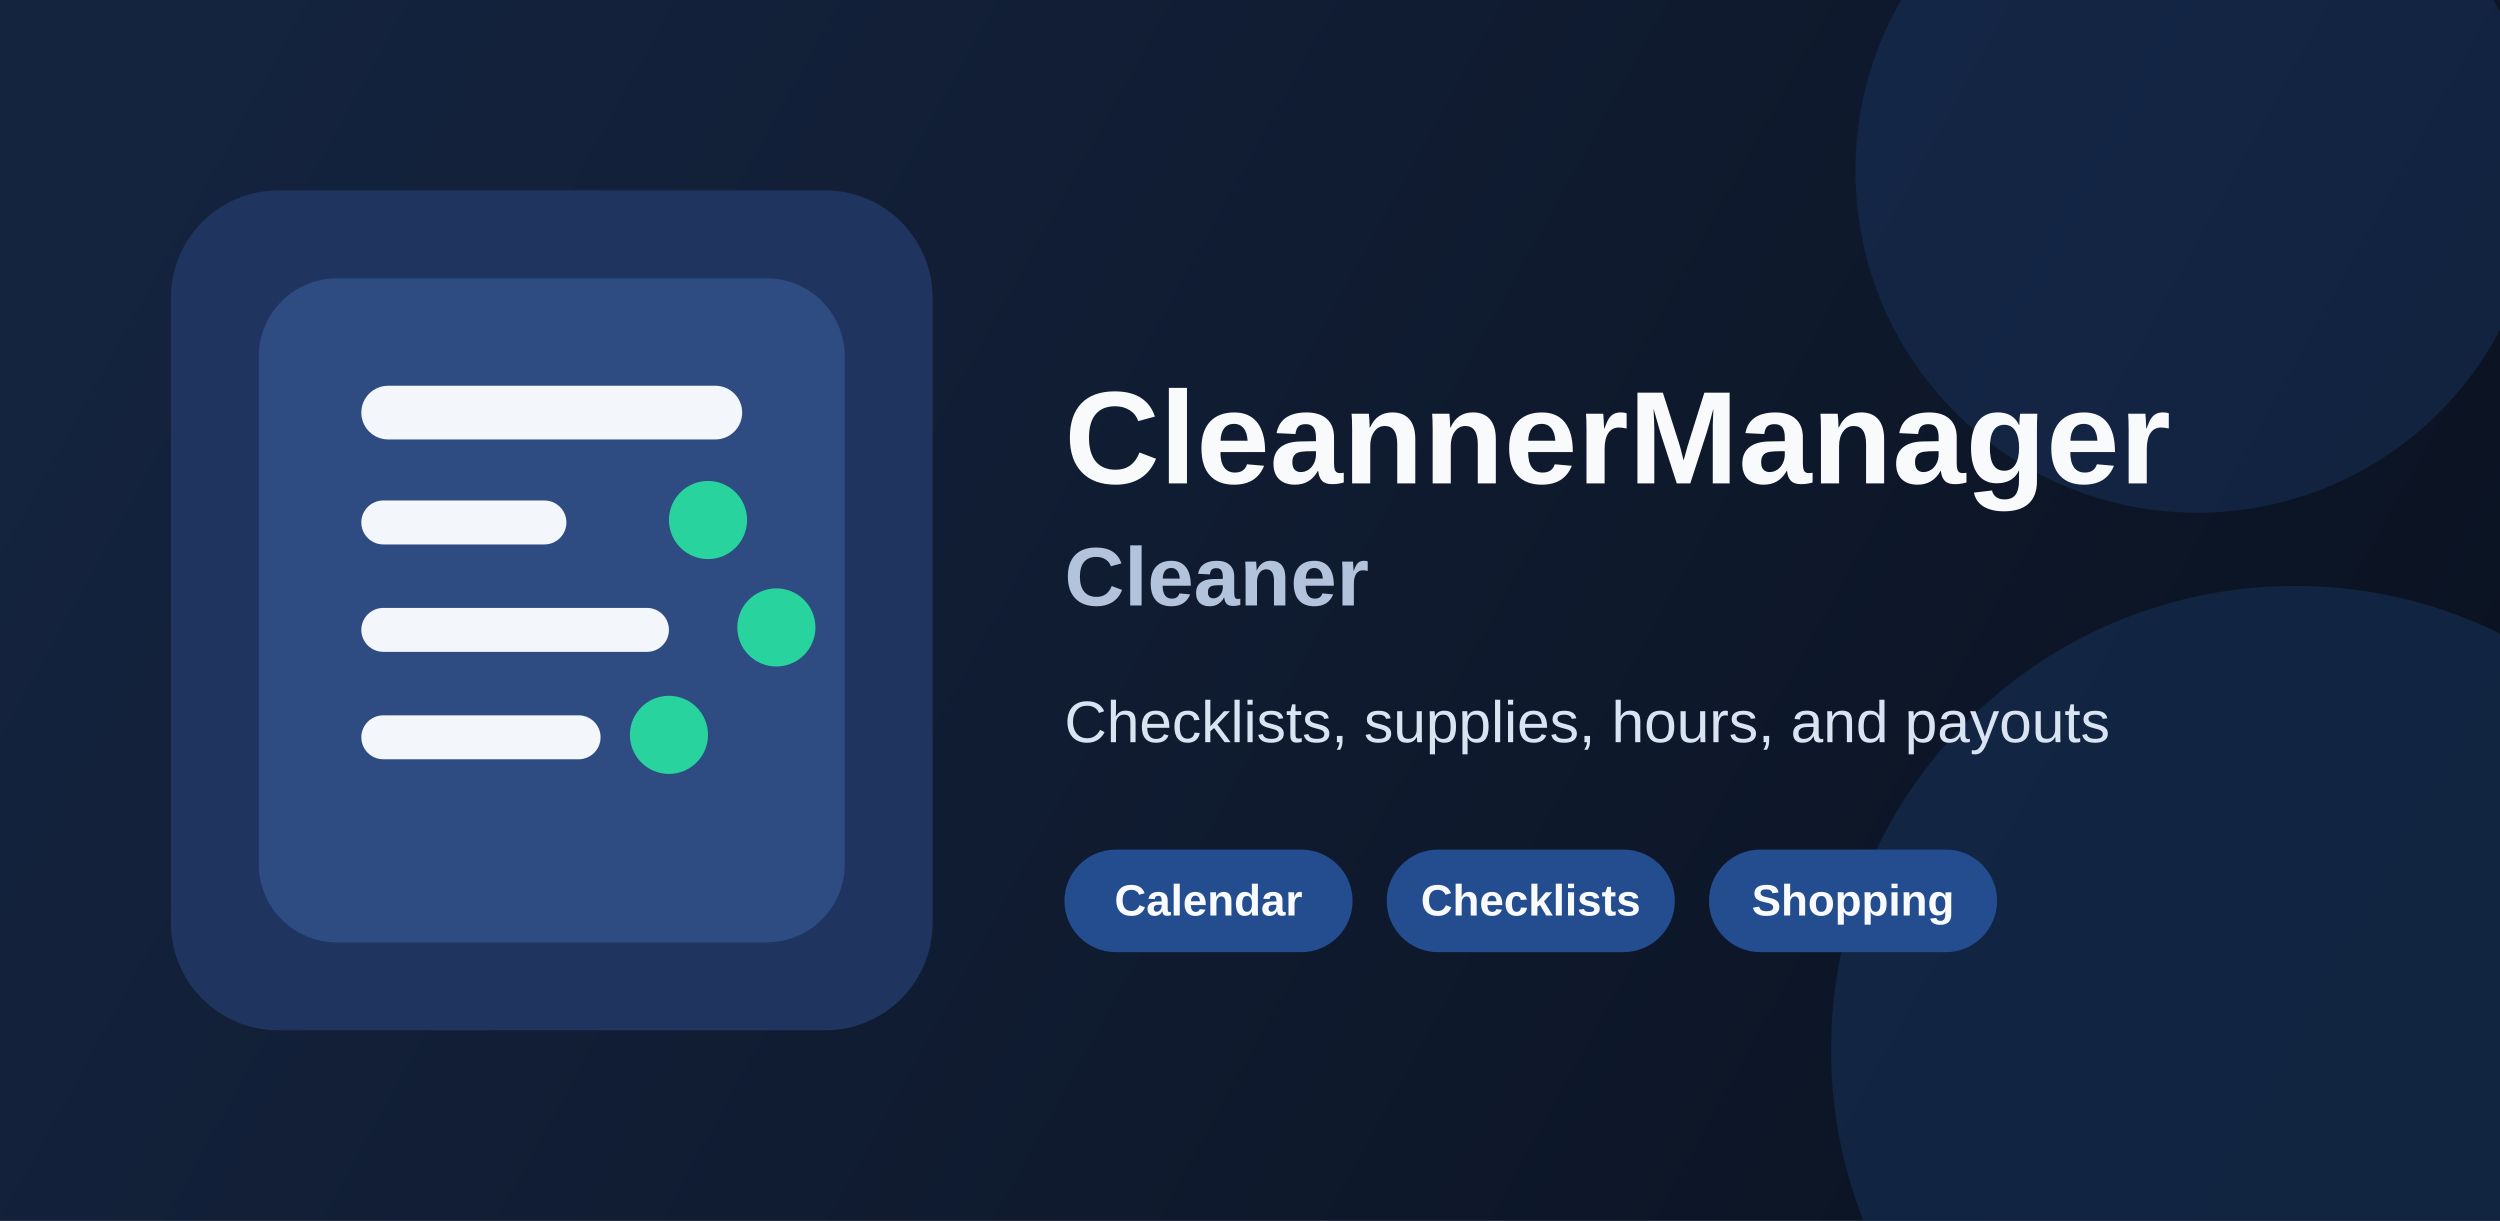
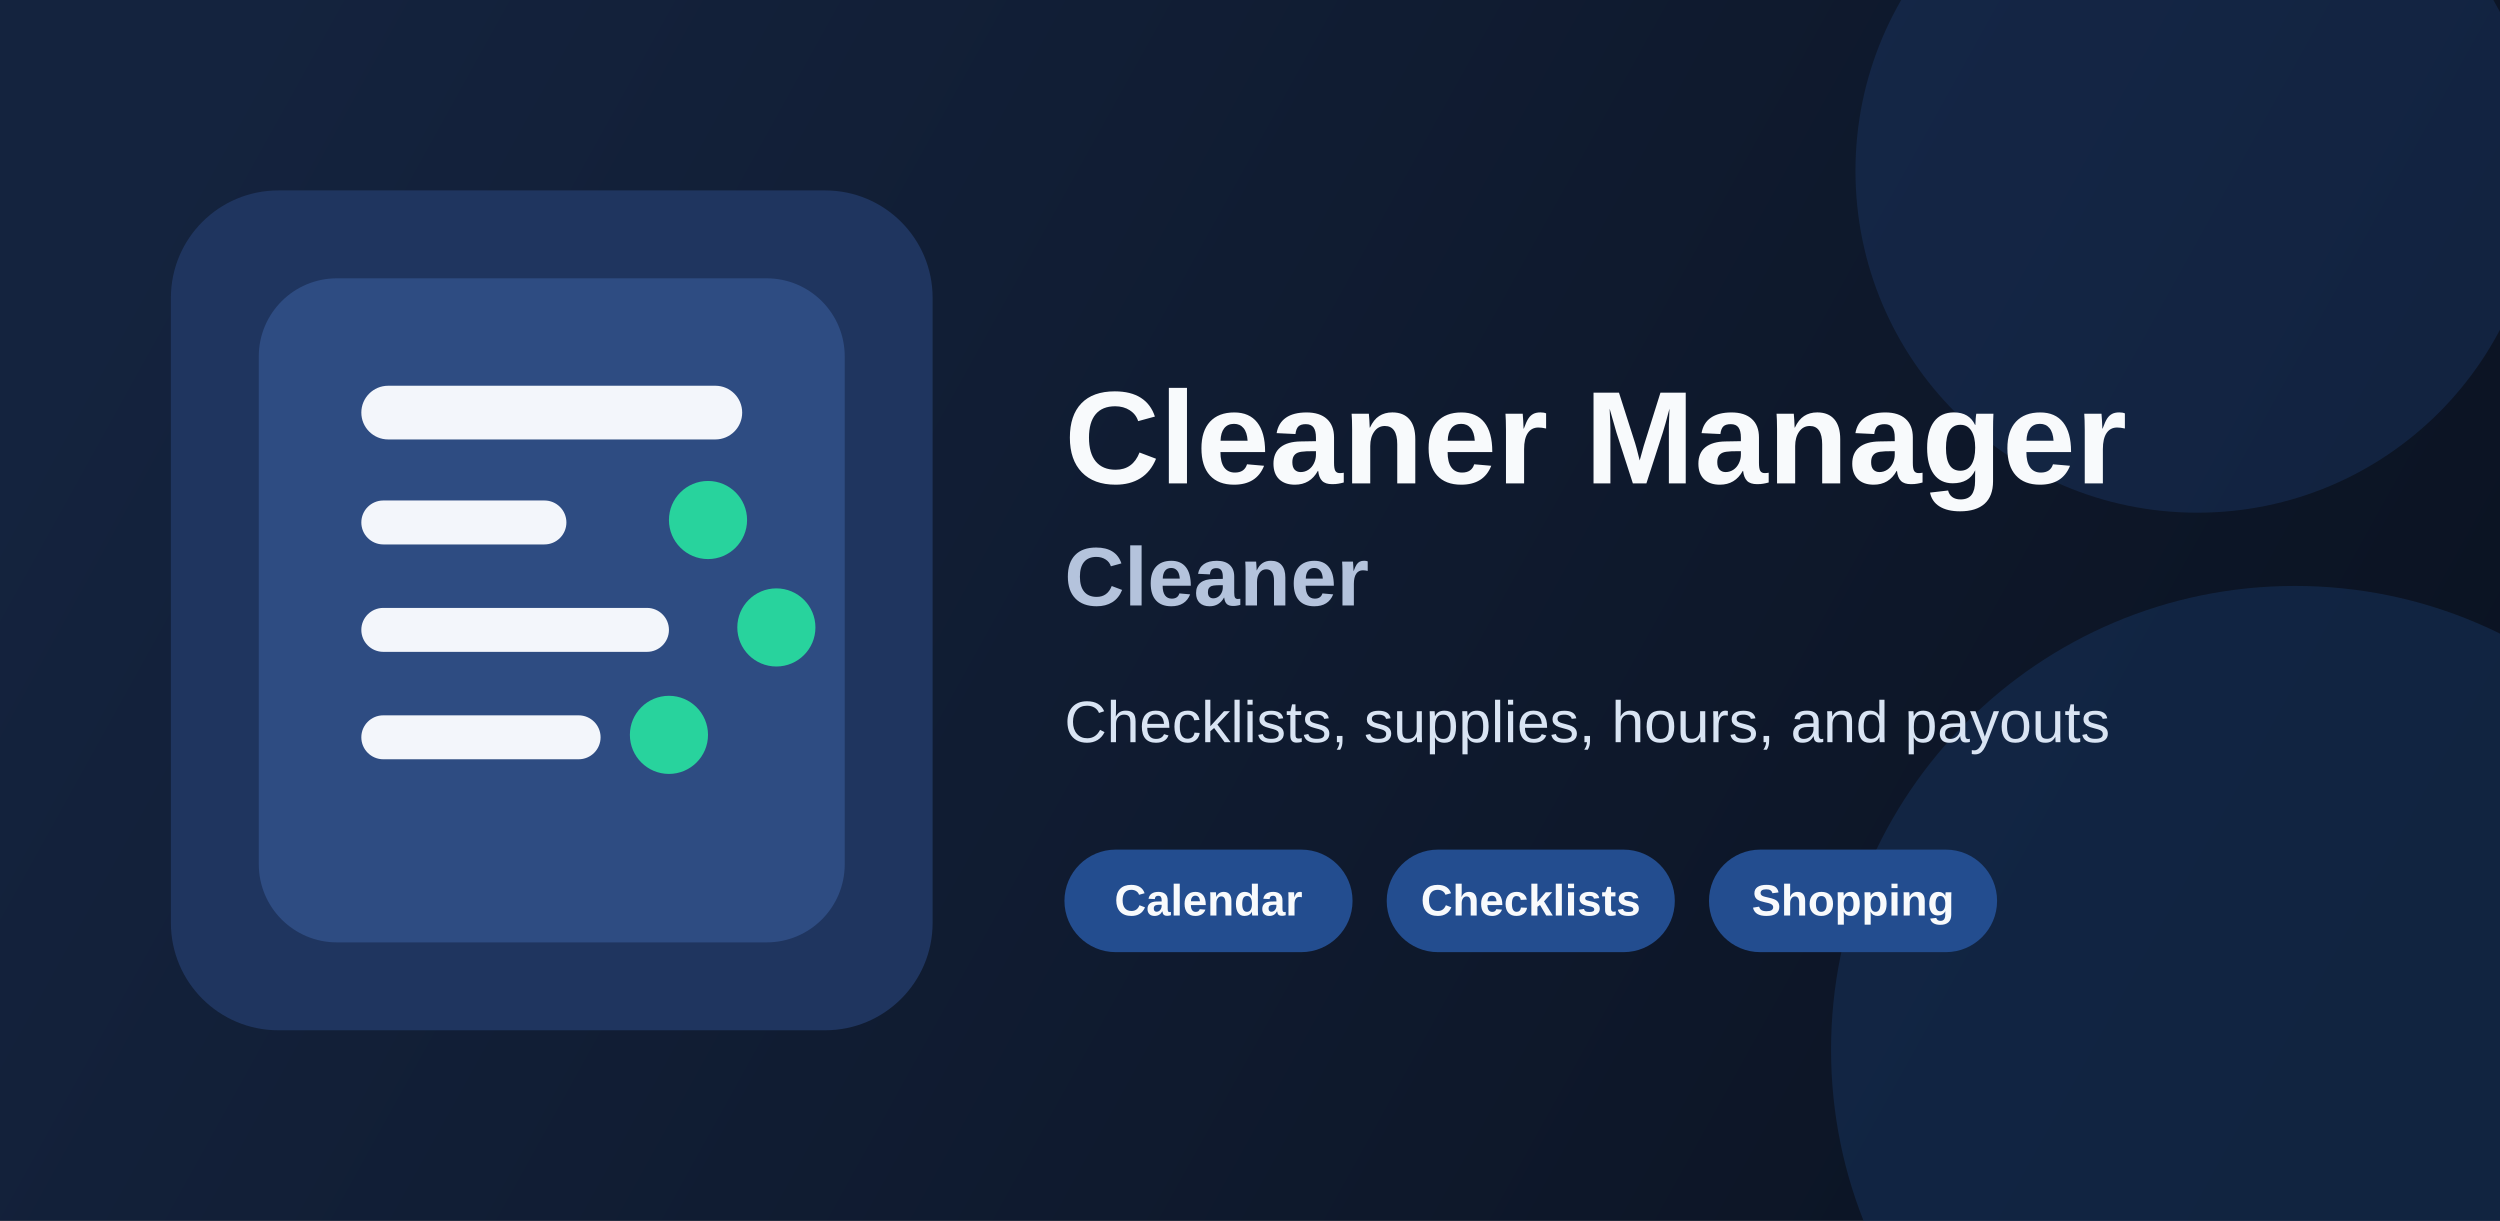
<svg xmlns="http://www.w3.org/2000/svg" width="1024" height="500" viewBox="0 0 1024 500" fill="none">
  <rect width="1024" height="500" fill="#0F1728" />
  <rect x="0" y="0" width="1024" height="500" fill="url(#bg)" />
  <circle cx="900" cy="70" r="140" fill="#21437A" fill-opacity="0.32" />
  <circle cx="940" cy="430" r="190" fill="#173259" fill-opacity="0.55" />
  <rect x="70" y="78" width="312" height="344" rx="44" fill="#1F355F" />
  <rect x="106" y="114" width="240" height="272" rx="32" fill="#2E4C82" />
  <rect x="148" y="158" width="156" height="22" rx="11" fill="#F3F6FB" />
  <rect x="148" y="205" width="84" height="18" rx="9" fill="#F3F6FB" />
  <rect x="148" y="249" width="126" height="18" rx="9" fill="#F3F6FB" />
  <rect x="148" y="293" width="98" height="18" rx="9" fill="#F3F6FB" />
  <circle cx="290" cy="213" r="16" fill="#28D39D" />
  <circle cx="318" cy="257" r="16" fill="#28D39D" />
  <circle cx="274" cy="301" r="16" fill="#28D39D" />
-   <text x="436" y="198" fill="#F8FAFC" font-family="Arial, Helvetica, sans-serif" font-size="54" font-weight="700">CleannerManager</text>
+   <text x="436" y="198" fill="#F8FAFC" font-family="Arial, Helvetica, sans-serif" font-size="54" font-weight="700">Cleaner Manager</text>
  <text x="436" y="248" fill="#B4C3DC" font-family="Arial, Helvetica, sans-serif" font-size="34" font-weight="600">Cleaner</text>
  <text x="436" y="304" fill="#D9E4F3" font-family="Arial, Helvetica, sans-serif" font-size="24">Checklists, supplies, hours, and payouts</text>
  <g>
    <rect x="436" y="348" width="118" height="42" rx="21" fill="#234D8F" />
    <text x="495" y="375" text-anchor="middle" fill="#F8FAFC" font-family="Arial, Helvetica, sans-serif" font-size="18" font-weight="700">Calendar</text>
    <rect x="568" y="348" width="118" height="42" rx="21" fill="#234D8F" />
    <text x="627" y="375" text-anchor="middle" fill="#F8FAFC" font-family="Arial, Helvetica, sans-serif" font-size="18" font-weight="700">Checklists</text>
    <rect x="700" y="348" width="118" height="42" rx="21" fill="#234D8F" />
    <text x="759" y="375" text-anchor="middle" fill="#F8FAFC" font-family="Arial, Helvetica, sans-serif" font-size="18" font-weight="700">Shopping</text>
  </g>
  <defs>
    <linearGradient id="bg" x1="85" y1="40" x2="915" y2="500" gradientUnits="userSpaceOnUse">
      <stop stop-color="#14233E" />
      <stop offset="1" stop-color="#0B1322" />
    </linearGradient>
  </defs>
</svg>
